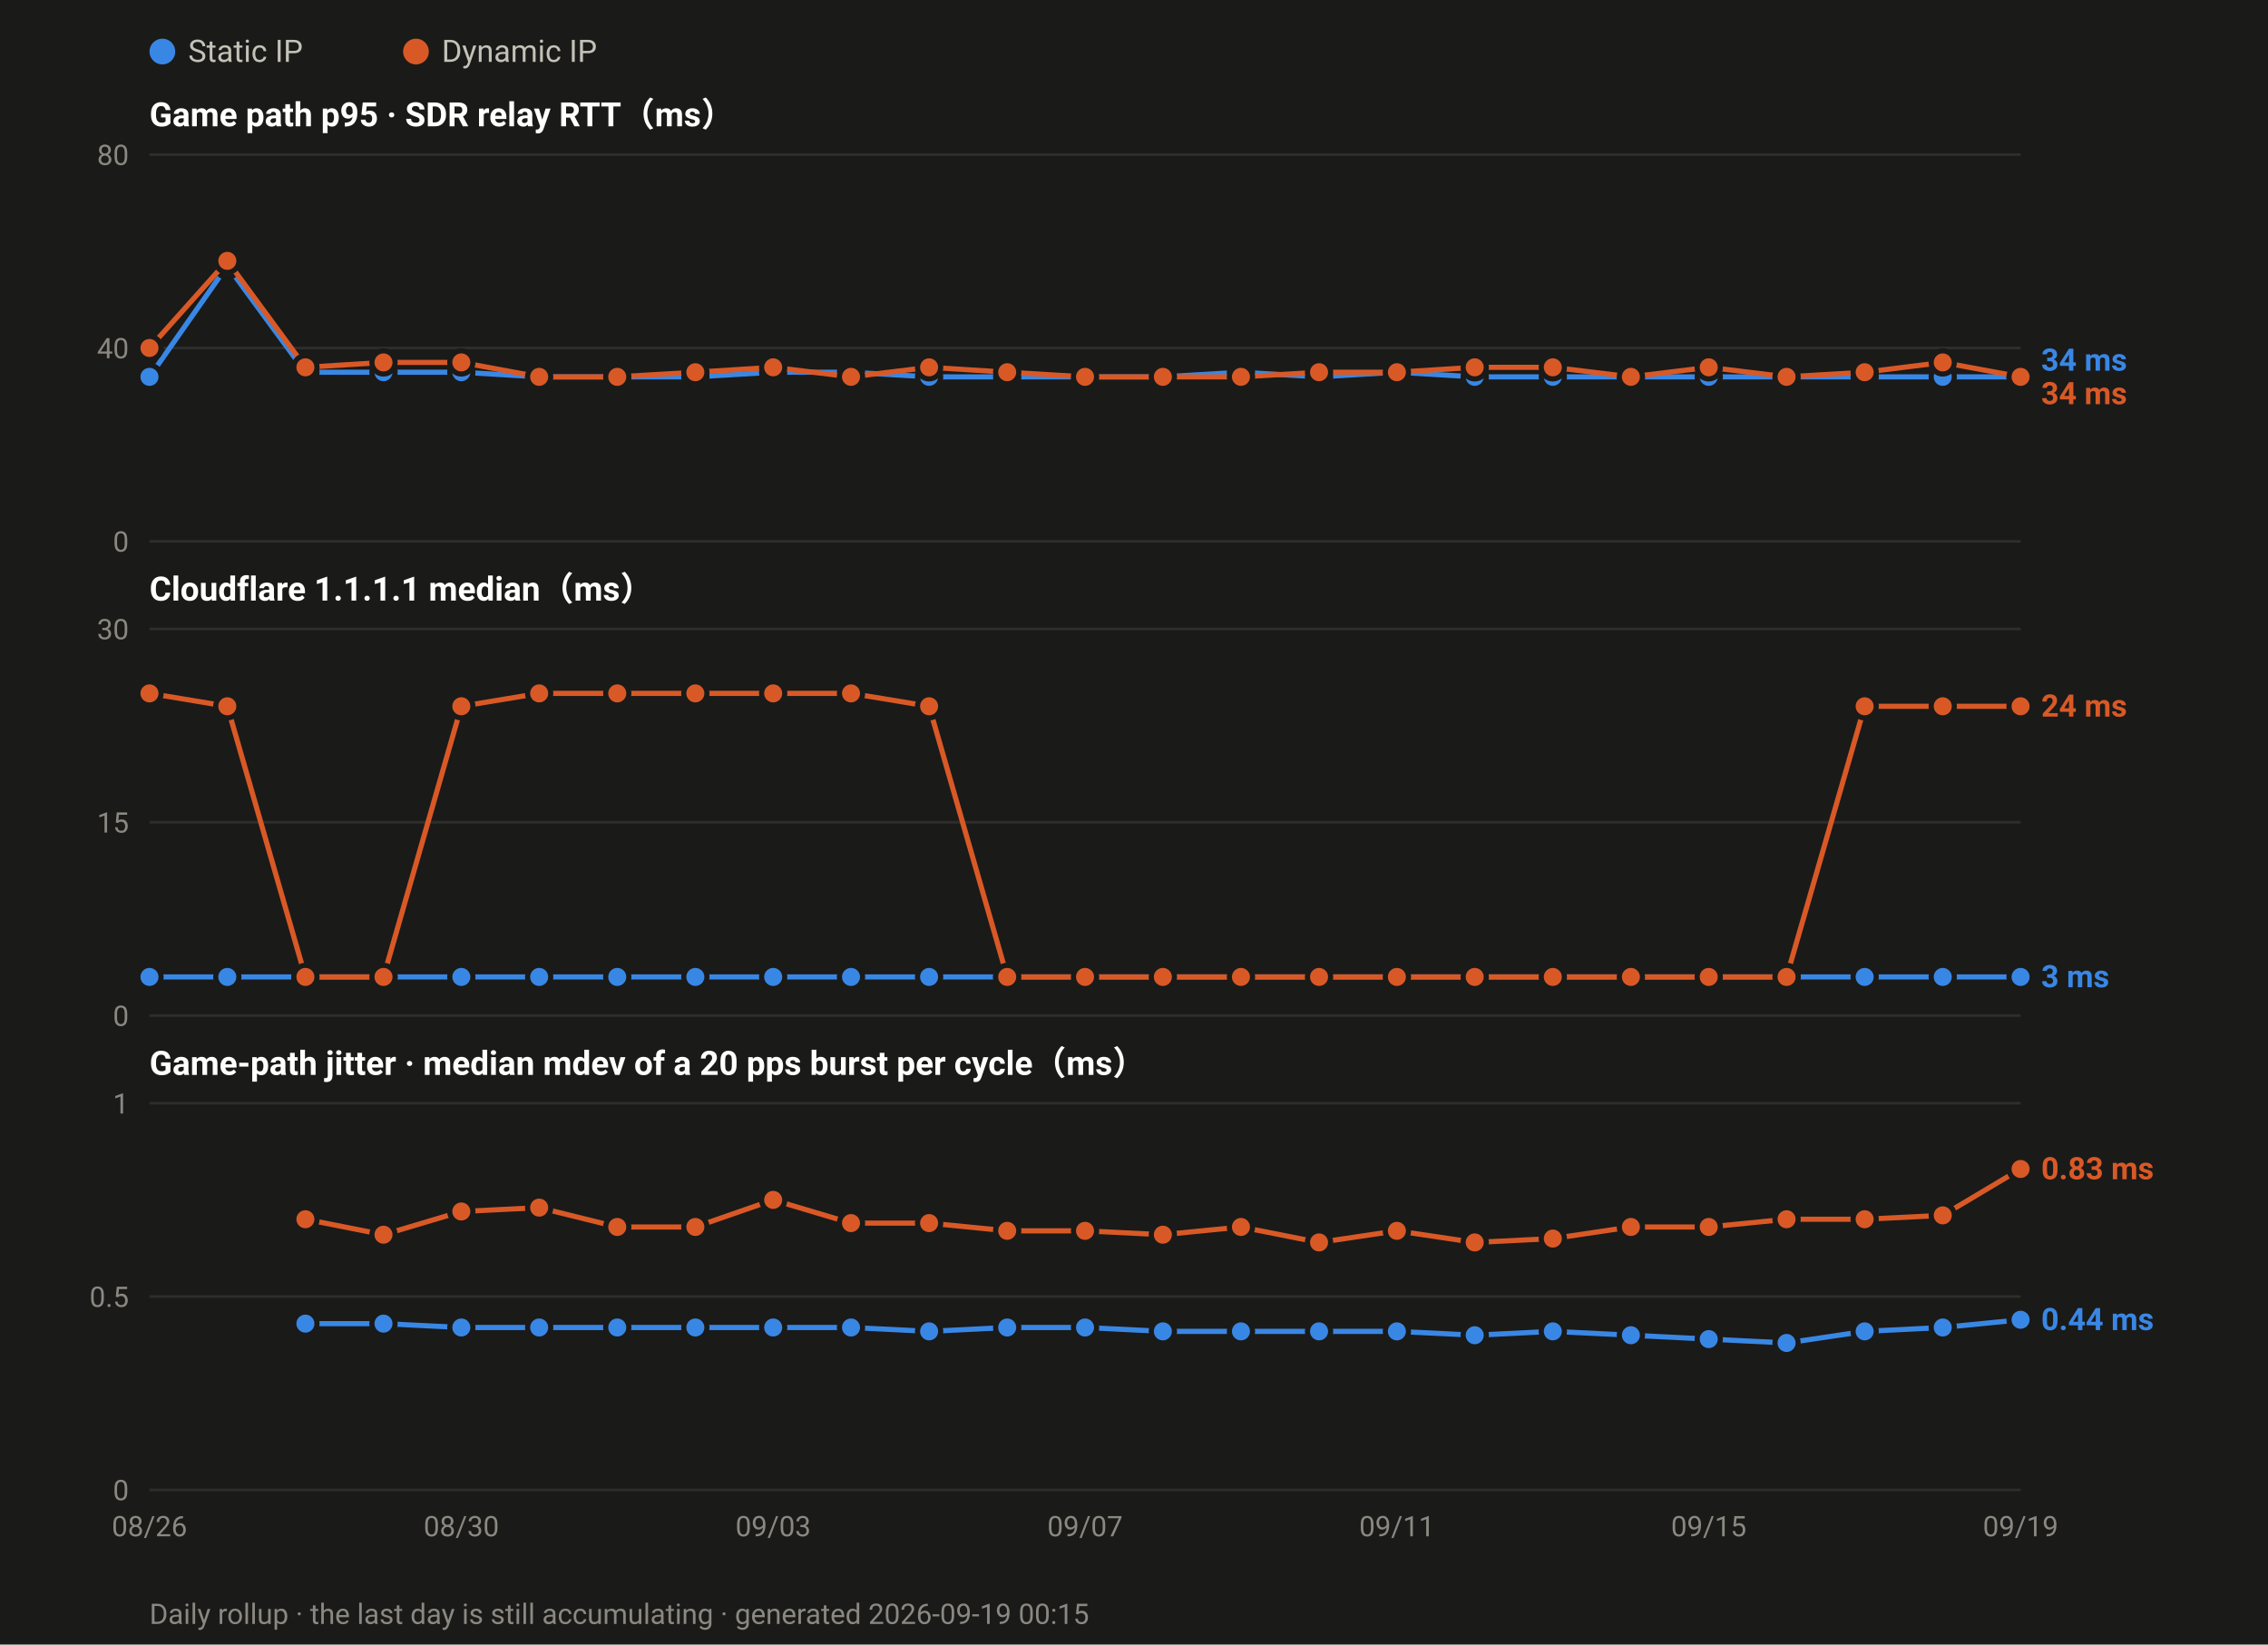
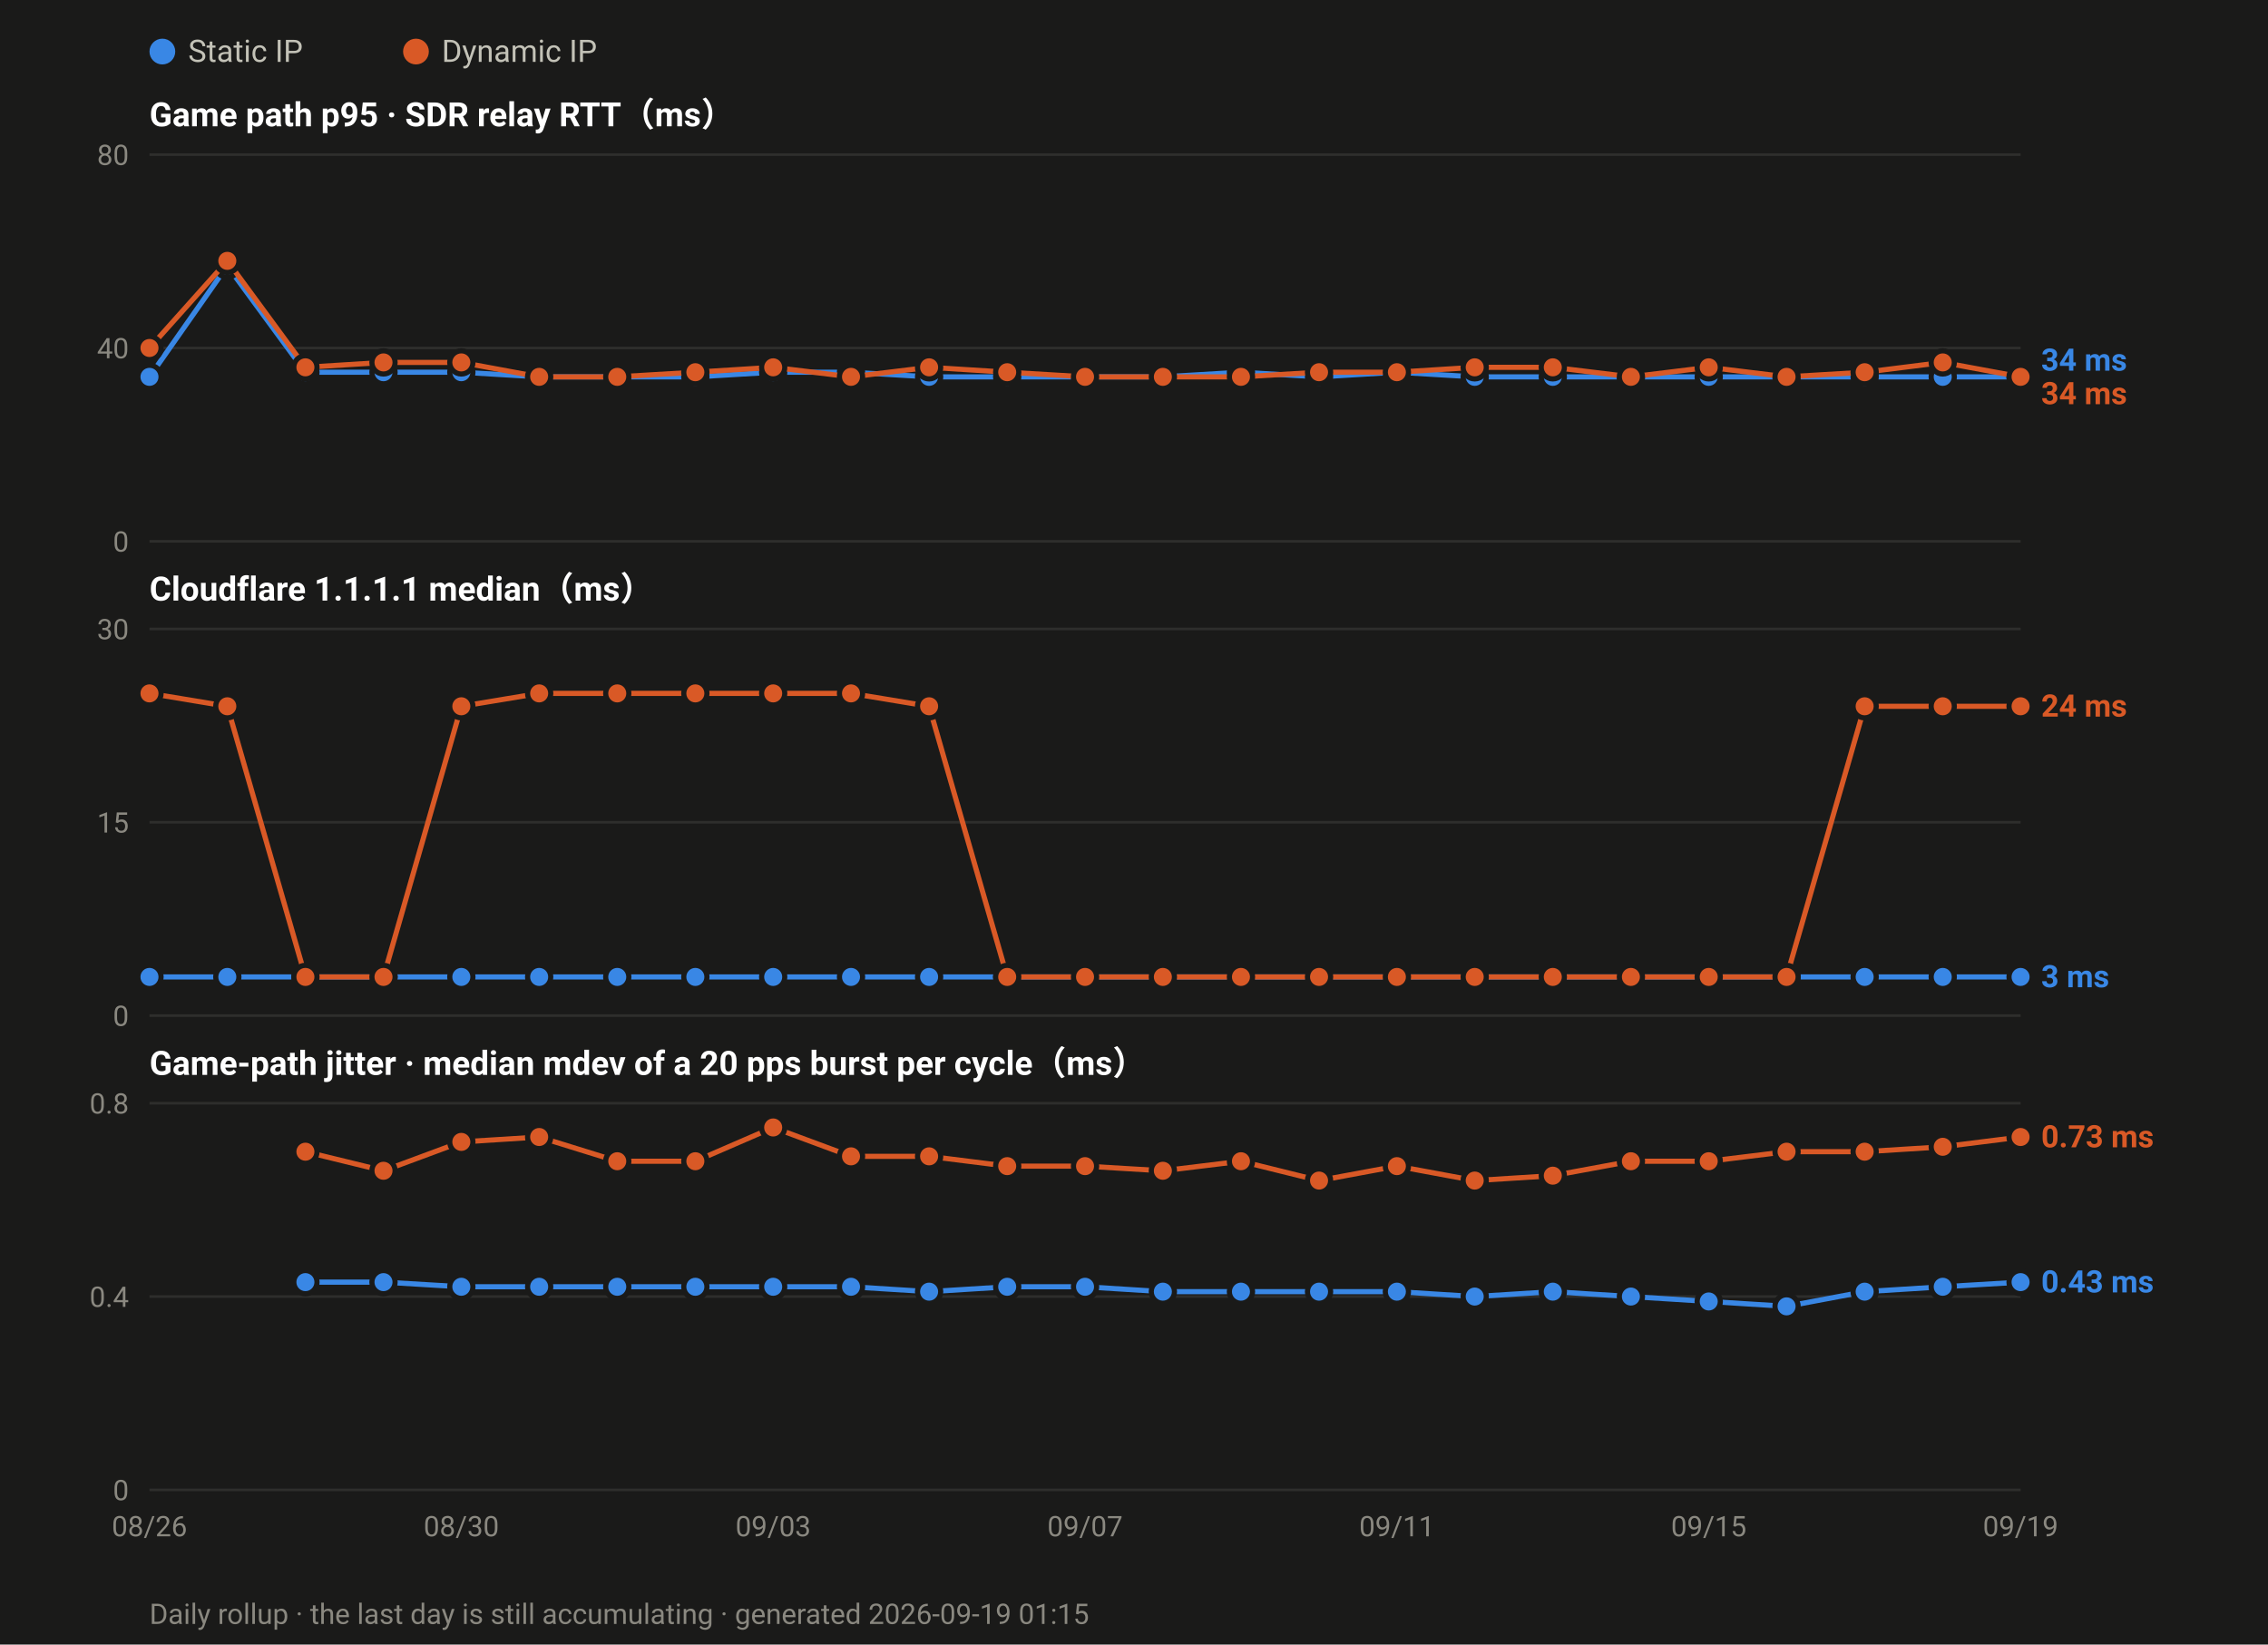
<svg xmlns="http://www.w3.org/2000/svg" width="880" height="638" viewBox="0 0 880 638" font-family="ui-sans-serif,-apple-system,Segoe UI,Roboto,Helvetica,Arial,sans-serif">
  <rect width="880" height="638" fill="#1a1a19" />
  <circle cx="63.0" cy="20" r="5" fill="#3987e5" />
  <text x="73.0" y="24" font-size="12" fill="#c3c2b7">Static IP</text>
  <circle cx="161.4" cy="20" r="5" fill="#d95926" />
  <text x="171.4" y="24" font-size="12" fill="#c3c2b7">Dynamic IP</text>
  <text x="58" y="49.0" font-size="13" font-weight="600" fill="#ffffff">Game path p95 · SDR relay RTT（ms）</text>
  <line x1="58" y1="210.0" x2="784.0" y2="210.0" stroke="#2e2e2c" stroke-width="1" />
  <text x="50" y="214.0" font-size="11" text-anchor="end" fill="#8a8880">0</text>
  <line x1="58" y1="135.0" x2="784.0" y2="135.0" stroke="#2e2e2c" stroke-width="1" />
  <text x="50" y="139.0" font-size="11" text-anchor="end" fill="#8a8880">40</text>
  <line x1="58" y1="60.0" x2="784.0" y2="60.0" stroke="#2e2e2c" stroke-width="1" />
  <text x="50" y="64.0" font-size="11" text-anchor="end" fill="#8a8880">80</text>
  <polyline fill="none" stroke="#3987e5" stroke-width="2" stroke-linejoin="round" points="58.0,146.2 88.2,103.1 118.5,144.4 148.8,144.4 179.0,144.4 209.2,146.2 239.5,146.2 269.8,146.2 300.0,144.4 330.2,144.4 360.5,146.2 390.8,146.2 421.0,146.2 451.2,146.2 481.5,144.4 511.8,146.2 542.0,144.4 572.2,146.2 602.5,146.2 632.8,146.2 663.0,146.2 693.2,146.2 723.5,146.2 753.8,146.2 784.0,146.2" />
  <circle cx="58.0" cy="146.2" r="4.5" fill="#3987e5" stroke="#1a1a19" stroke-width="2" />
  <circle cx="88.2" cy="103.1" r="4.5" fill="#3987e5" stroke="#1a1a19" stroke-width="2" />
  <circle cx="118.5" cy="144.4" r="4.5" fill="#3987e5" stroke="#1a1a19" stroke-width="2" />
  <circle cx="148.8" cy="144.4" r="4.5" fill="#3987e5" stroke="#1a1a19" stroke-width="2" />
  <circle cx="179.0" cy="144.4" r="4.5" fill="#3987e5" stroke="#1a1a19" stroke-width="2" />
  <circle cx="209.2" cy="146.2" r="4.5" fill="#3987e5" stroke="#1a1a19" stroke-width="2" />
  <circle cx="239.5" cy="146.2" r="4.5" fill="#3987e5" stroke="#1a1a19" stroke-width="2" />
  <circle cx="269.8" cy="146.2" r="4.5" fill="#3987e5" stroke="#1a1a19" stroke-width="2" />
  <circle cx="300.0" cy="144.4" r="4.5" fill="#3987e5" stroke="#1a1a19" stroke-width="2" />
  <circle cx="330.2" cy="144.4" r="4.5" fill="#3987e5" stroke="#1a1a19" stroke-width="2" />
  <circle cx="360.5" cy="146.2" r="4.5" fill="#3987e5" stroke="#1a1a19" stroke-width="2" />
  <circle cx="390.8" cy="146.2" r="4.5" fill="#3987e5" stroke="#1a1a19" stroke-width="2" />
  <circle cx="421.0" cy="146.2" r="4.5" fill="#3987e5" stroke="#1a1a19" stroke-width="2" />
  <circle cx="451.2" cy="146.2" r="4.5" fill="#3987e5" stroke="#1a1a19" stroke-width="2" />
  <circle cx="481.5" cy="144.4" r="4.5" fill="#3987e5" stroke="#1a1a19" stroke-width="2" />
  <circle cx="511.8" cy="146.2" r="4.5" fill="#3987e5" stroke="#1a1a19" stroke-width="2" />
  <circle cx="542.0" cy="144.4" r="4.5" fill="#3987e5" stroke="#1a1a19" stroke-width="2" />
  <circle cx="572.2" cy="146.2" r="4.5" fill="#3987e5" stroke="#1a1a19" stroke-width="2" />
  <circle cx="602.5" cy="146.2" r="4.5" fill="#3987e5" stroke="#1a1a19" stroke-width="2" />
  <circle cx="632.8" cy="146.2" r="4.5" fill="#3987e5" stroke="#1a1a19" stroke-width="2" />
  <circle cx="663.0" cy="146.2" r="4.5" fill="#3987e5" stroke="#1a1a19" stroke-width="2" />
  <circle cx="693.2" cy="146.2" r="4.5" fill="#3987e5" stroke="#1a1a19" stroke-width="2" />
  <circle cx="723.5" cy="146.2" r="4.5" fill="#3987e5" stroke="#1a1a19" stroke-width="2" />
  <circle cx="753.8" cy="146.2" r="4.5" fill="#3987e5" stroke="#1a1a19" stroke-width="2" />
  <circle cx="784.0" cy="146.2" r="4.5" fill="#3987e5" stroke="#1a1a19" stroke-width="2" />
  <polyline fill="none" stroke="#d95926" stroke-width="2" stroke-linejoin="round" points="58.0,135.0 88.2,101.2 118.5,142.5 148.8,140.6 179.0,140.6 209.2,146.2 239.5,146.2 269.8,144.4 300.0,142.5 330.2,146.2 360.5,142.5 390.8,144.4 421.0,146.2 451.2,146.2 481.5,146.2 511.8,144.4 542.0,144.4 572.2,142.5 602.5,142.5 632.8,146.2 663.0,142.5 693.2,146.2 723.5,144.4 753.8,140.6 784.0,146.2" />
  <circle cx="58.0" cy="135.0" r="4.5" fill="#d95926" stroke="#1a1a19" stroke-width="2" />
  <circle cx="88.2" cy="101.2" r="4.5" fill="#d95926" stroke="#1a1a19" stroke-width="2" />
  <circle cx="118.5" cy="142.5" r="4.5" fill="#d95926" stroke="#1a1a19" stroke-width="2" />
  <circle cx="148.8" cy="140.6" r="4.5" fill="#d95926" stroke="#1a1a19" stroke-width="2" />
  <circle cx="179.0" cy="140.6" r="4.5" fill="#d95926" stroke="#1a1a19" stroke-width="2" />
  <circle cx="209.2" cy="146.2" r="4.5" fill="#d95926" stroke="#1a1a19" stroke-width="2" />
  <circle cx="239.5" cy="146.2" r="4.5" fill="#d95926" stroke="#1a1a19" stroke-width="2" />
  <circle cx="269.8" cy="144.4" r="4.5" fill="#d95926" stroke="#1a1a19" stroke-width="2" />
  <circle cx="300.0" cy="142.5" r="4.5" fill="#d95926" stroke="#1a1a19" stroke-width="2" />
  <circle cx="330.2" cy="146.2" r="4.5" fill="#d95926" stroke="#1a1a19" stroke-width="2" />
  <circle cx="360.5" cy="142.5" r="4.5" fill="#d95926" stroke="#1a1a19" stroke-width="2" />
  <circle cx="390.8" cy="144.4" r="4.5" fill="#d95926" stroke="#1a1a19" stroke-width="2" />
  <circle cx="421.0" cy="146.2" r="4.5" fill="#d95926" stroke="#1a1a19" stroke-width="2" />
  <circle cx="451.2" cy="146.2" r="4.5" fill="#d95926" stroke="#1a1a19" stroke-width="2" />
  <circle cx="481.5" cy="146.2" r="4.5" fill="#d95926" stroke="#1a1a19" stroke-width="2" />
  <circle cx="511.8" cy="144.4" r="4.5" fill="#d95926" stroke="#1a1a19" stroke-width="2" />
  <circle cx="542.0" cy="144.4" r="4.5" fill="#d95926" stroke="#1a1a19" stroke-width="2" />
  <circle cx="572.2" cy="142.5" r="4.5" fill="#d95926" stroke="#1a1a19" stroke-width="2" />
  <circle cx="602.5" cy="142.5" r="4.5" fill="#d95926" stroke="#1a1a19" stroke-width="2" />
  <circle cx="632.8" cy="146.2" r="4.5" fill="#d95926" stroke="#1a1a19" stroke-width="2" />
  <circle cx="663.0" cy="142.5" r="4.5" fill="#d95926" stroke="#1a1a19" stroke-width="2" />
  <circle cx="693.2" cy="146.2" r="4.5" fill="#d95926" stroke="#1a1a19" stroke-width="2" />
  <circle cx="723.5" cy="144.4" r="4.5" fill="#d95926" stroke="#1a1a19" stroke-width="2" />
  <circle cx="753.8" cy="140.6" r="4.5" fill="#d95926" stroke="#1a1a19" stroke-width="2" />
  <circle cx="784.0" cy="146.2" r="4.5" fill="#d95926" stroke="#1a1a19" stroke-width="2" />
  <text x="792.0" y="143.8" font-size="12" font-weight="600" fill="#3987e5">34 ms</text>
  <text x="792.0" y="156.8" font-size="12" font-weight="600" fill="#d95926">34 ms</text>
  <text x="58" y="233.0" font-size="13" font-weight="600" fill="#ffffff">Cloudflare 1.1.1.1 median（ms）</text>
  <line x1="58" y1="394.0" x2="784.0" y2="394.0" stroke="#2e2e2c" stroke-width="1" />
  <text x="50" y="398.0" font-size="11" text-anchor="end" fill="#8a8880">0</text>
  <line x1="58" y1="319.0" x2="784.0" y2="319.0" stroke="#2e2e2c" stroke-width="1" />
  <text x="50" y="323.0" font-size="11" text-anchor="end" fill="#8a8880">15</text>
  <line x1="58" y1="244.0" x2="784.0" y2="244.0" stroke="#2e2e2c" stroke-width="1" />
  <text x="50" y="248.0" font-size="11" text-anchor="end" fill="#8a8880">30</text>
  <polyline fill="none" stroke="#3987e5" stroke-width="2" stroke-linejoin="round" points="58.0,379.0 88.2,379.0 118.5,379.0 148.8,379.0 179.0,379.0 209.2,379.0 239.5,379.0 269.8,379.0 300.0,379.0 330.2,379.0 360.5,379.0 390.8,379.0 421.0,379.0 451.2,379.0 481.5,379.0 511.8,379.0 542.0,379.0 572.2,379.0 602.5,379.0 632.8,379.0 663.0,379.0 693.2,379.0 723.5,379.0 753.8,379.0 784.0,379.0" />
  <circle cx="58.0" cy="379.0" r="4.5" fill="#3987e5" stroke="#1a1a19" stroke-width="2" />
  <circle cx="88.2" cy="379.0" r="4.5" fill="#3987e5" stroke="#1a1a19" stroke-width="2" />
  <circle cx="118.5" cy="379.0" r="4.5" fill="#3987e5" stroke="#1a1a19" stroke-width="2" />
  <circle cx="148.8" cy="379.0" r="4.5" fill="#3987e5" stroke="#1a1a19" stroke-width="2" />
  <circle cx="179.0" cy="379.0" r="4.5" fill="#3987e5" stroke="#1a1a19" stroke-width="2" />
  <circle cx="209.2" cy="379.0" r="4.5" fill="#3987e5" stroke="#1a1a19" stroke-width="2" />
  <circle cx="239.5" cy="379.0" r="4.5" fill="#3987e5" stroke="#1a1a19" stroke-width="2" />
  <circle cx="269.8" cy="379.0" r="4.5" fill="#3987e5" stroke="#1a1a19" stroke-width="2" />
  <circle cx="300.0" cy="379.0" r="4.5" fill="#3987e5" stroke="#1a1a19" stroke-width="2" />
  <circle cx="330.2" cy="379.0" r="4.5" fill="#3987e5" stroke="#1a1a19" stroke-width="2" />
  <circle cx="360.5" cy="379.0" r="4.5" fill="#3987e5" stroke="#1a1a19" stroke-width="2" />
  <circle cx="390.8" cy="379.0" r="4.5" fill="#3987e5" stroke="#1a1a19" stroke-width="2" />
  <circle cx="421.0" cy="379.0" r="4.5" fill="#3987e5" stroke="#1a1a19" stroke-width="2" />
  <circle cx="451.2" cy="379.0" r="4.5" fill="#3987e5" stroke="#1a1a19" stroke-width="2" />
  <circle cx="481.5" cy="379.0" r="4.5" fill="#3987e5" stroke="#1a1a19" stroke-width="2" />
  <circle cx="511.8" cy="379.0" r="4.5" fill="#3987e5" stroke="#1a1a19" stroke-width="2" />
  <circle cx="542.0" cy="379.0" r="4.5" fill="#3987e5" stroke="#1a1a19" stroke-width="2" />
  <circle cx="572.2" cy="379.0" r="4.5" fill="#3987e5" stroke="#1a1a19" stroke-width="2" />
  <circle cx="602.5" cy="379.0" r="4.5" fill="#3987e5" stroke="#1a1a19" stroke-width="2" />
  <circle cx="632.8" cy="379.0" r="4.5" fill="#3987e5" stroke="#1a1a19" stroke-width="2" />
  <circle cx="663.0" cy="379.0" r="4.5" fill="#3987e5" stroke="#1a1a19" stroke-width="2" />
  <circle cx="693.2" cy="379.0" r="4.5" fill="#3987e5" stroke="#1a1a19" stroke-width="2" />
  <circle cx="723.5" cy="379.0" r="4.5" fill="#3987e5" stroke="#1a1a19" stroke-width="2" />
  <circle cx="753.8" cy="379.0" r="4.5" fill="#3987e5" stroke="#1a1a19" stroke-width="2" />
  <circle cx="784.0" cy="379.0" r="4.5" fill="#3987e5" stroke="#1a1a19" stroke-width="2" />
  <polyline fill="none" stroke="#d95926" stroke-width="2" stroke-linejoin="round" points="58.0,269.0 88.2,274.0 118.5,379.0 148.8,379.0 179.0,274.0 209.2,269.0 239.5,269.0 269.8,269.0 300.0,269.0 330.2,269.0 360.5,274.0 390.8,379.0 421.0,379.0 451.2,379.0 481.5,379.0 511.8,379.0 542.0,379.0 572.2,379.0 602.5,379.0 632.8,379.0 663.0,379.0 693.2,379.0 723.5,274.0 753.8,274.0 784.0,274.0" />
  <circle cx="58.0" cy="269.0" r="4.5" fill="#d95926" stroke="#1a1a19" stroke-width="2" />
  <circle cx="88.2" cy="274.0" r="4.5" fill="#d95926" stroke="#1a1a19" stroke-width="2" />
  <circle cx="118.5" cy="379.0" r="4.5" fill="#d95926" stroke="#1a1a19" stroke-width="2" />
  <circle cx="148.8" cy="379.0" r="4.5" fill="#d95926" stroke="#1a1a19" stroke-width="2" />
  <circle cx="179.0" cy="274.0" r="4.5" fill="#d95926" stroke="#1a1a19" stroke-width="2" />
  <circle cx="209.2" cy="269.0" r="4.5" fill="#d95926" stroke="#1a1a19" stroke-width="2" />
  <circle cx="239.5" cy="269.0" r="4.5" fill="#d95926" stroke="#1a1a19" stroke-width="2" />
  <circle cx="269.8" cy="269.0" r="4.5" fill="#d95926" stroke="#1a1a19" stroke-width="2" />
  <circle cx="300.0" cy="269.0" r="4.5" fill="#d95926" stroke="#1a1a19" stroke-width="2" />
  <circle cx="330.2" cy="269.0" r="4.5" fill="#d95926" stroke="#1a1a19" stroke-width="2" />
  <circle cx="360.5" cy="274.0" r="4.5" fill="#d95926" stroke="#1a1a19" stroke-width="2" />
  <circle cx="390.8" cy="379.0" r="4.5" fill="#d95926" stroke="#1a1a19" stroke-width="2" />
  <circle cx="421.0" cy="379.0" r="4.5" fill="#d95926" stroke="#1a1a19" stroke-width="2" />
  <circle cx="451.2" cy="379.0" r="4.5" fill="#d95926" stroke="#1a1a19" stroke-width="2" />
  <circle cx="481.5" cy="379.0" r="4.5" fill="#d95926" stroke="#1a1a19" stroke-width="2" />
  <circle cx="511.8" cy="379.0" r="4.5" fill="#d95926" stroke="#1a1a19" stroke-width="2" />
  <circle cx="542.0" cy="379.0" r="4.5" fill="#d95926" stroke="#1a1a19" stroke-width="2" />
  <circle cx="572.2" cy="379.0" r="4.5" fill="#d95926" stroke="#1a1a19" stroke-width="2" />
  <circle cx="602.5" cy="379.0" r="4.5" fill="#d95926" stroke="#1a1a19" stroke-width="2" />
  <circle cx="632.8" cy="379.0" r="4.5" fill="#d95926" stroke="#1a1a19" stroke-width="2" />
  <circle cx="663.0" cy="379.0" r="4.5" fill="#d95926" stroke="#1a1a19" stroke-width="2" />
  <circle cx="693.2" cy="379.0" r="4.5" fill="#d95926" stroke="#1a1a19" stroke-width="2" />
  <circle cx="723.5" cy="274.0" r="4.5" fill="#d95926" stroke="#1a1a19" stroke-width="2" />
  <circle cx="753.8" cy="274.0" r="4.5" fill="#d95926" stroke="#1a1a19" stroke-width="2" />
  <circle cx="784.0" cy="274.0" r="4.5" fill="#d95926" stroke="#1a1a19" stroke-width="2" />
  <text x="792.0" y="278.0" font-size="12" font-weight="600" fill="#d95926">24 ms</text>
  <text x="792.0" y="383.0" font-size="12" font-weight="600" fill="#3987e5">3 ms</text>
  <text x="58" y="417.0" font-size="13" font-weight="600" fill="#ffffff">Game-path jitter · median mdev of a 20 pps burst per cycle（ms）</text>
  <line x1="58" y1="578.0" x2="784.0" y2="578.0" stroke="#2e2e2c" stroke-width="1" />
  <text x="50" y="582.0" font-size="11" text-anchor="end" fill="#8a8880">0</text>
  <line x1="58" y1="503.0" x2="784.0" y2="503.0" stroke="#2e2e2c" stroke-width="1" />
-   <text x="50" y="507.0" font-size="11" text-anchor="end" fill="#8a8880">0.5</text>
+   <text x="50" y="507.0" font-size="11" text-anchor="end" fill="#8a8880">0.4</text>
  <line x1="58" y1="428.0" x2="784.0" y2="428.0" stroke="#2e2e2c" stroke-width="1" />
-   <text x="50" y="432.0" font-size="11" text-anchor="end" fill="#8a8880">1</text>
-   <polyline fill="none" stroke="#3987e5" stroke-width="2" stroke-linejoin="round" points="118.5,513.5 148.8,513.5 179.0,515.0 209.2,515.0 239.5,515.0 269.8,515.0 300.0,515.0 330.2,515.0 360.5,516.5 390.8,515.0 421.0,515.0 451.2,516.5 481.5,516.5 511.8,516.5 542.0,516.5 572.2,518.0 602.5,516.5 632.8,518.0 663.0,519.5 693.2,521.0 723.5,516.5 753.8,515.0 784.0,512.0" />
-   <circle cx="118.5" cy="513.5" r="4.5" fill="#3987e5" stroke="#1a1a19" stroke-width="2" />
-   <circle cx="148.8" cy="513.5" r="4.5" fill="#3987e5" stroke="#1a1a19" stroke-width="2" />
-   <circle cx="179.0" cy="515.0" r="4.5" fill="#3987e5" stroke="#1a1a19" stroke-width="2" />
-   <circle cx="209.2" cy="515.0" r="4.5" fill="#3987e5" stroke="#1a1a19" stroke-width="2" />
-   <circle cx="239.5" cy="515.0" r="4.5" fill="#3987e5" stroke="#1a1a19" stroke-width="2" />
-   <circle cx="269.8" cy="515.0" r="4.5" fill="#3987e5" stroke="#1a1a19" stroke-width="2" />
-   <circle cx="300.0" cy="515.0" r="4.5" fill="#3987e5" stroke="#1a1a19" stroke-width="2" />
-   <circle cx="330.2" cy="515.0" r="4.5" fill="#3987e5" stroke="#1a1a19" stroke-width="2" />
-   <circle cx="360.5" cy="516.5" r="4.5" fill="#3987e5" stroke="#1a1a19" stroke-width="2" />
-   <circle cx="390.8" cy="515.0" r="4.5" fill="#3987e5" stroke="#1a1a19" stroke-width="2" />
-   <circle cx="421.0" cy="515.0" r="4.5" fill="#3987e5" stroke="#1a1a19" stroke-width="2" />
-   <circle cx="451.2" cy="516.5" r="4.5" fill="#3987e5" stroke="#1a1a19" stroke-width="2" />
-   <circle cx="481.5" cy="516.5" r="4.5" fill="#3987e5" stroke="#1a1a19" stroke-width="2" />
-   <circle cx="511.8" cy="516.5" r="4.5" fill="#3987e5" stroke="#1a1a19" stroke-width="2" />
-   <circle cx="542.0" cy="516.5" r="4.5" fill="#3987e5" stroke="#1a1a19" stroke-width="2" />
-   <circle cx="572.2" cy="518.0" r="4.5" fill="#3987e5" stroke="#1a1a19" stroke-width="2" />
-   <circle cx="602.5" cy="516.5" r="4.5" fill="#3987e5" stroke="#1a1a19" stroke-width="2" />
-   <circle cx="632.8" cy="518.0" r="4.5" fill="#3987e5" stroke="#1a1a19" stroke-width="2" />
-   <circle cx="663.0" cy="519.5" r="4.5" fill="#3987e5" stroke="#1a1a19" stroke-width="2" />
-   <circle cx="693.2" cy="521.0" r="4.5" fill="#3987e5" stroke="#1a1a19" stroke-width="2" />
-   <circle cx="723.5" cy="516.5" r="4.5" fill="#3987e5" stroke="#1a1a19" stroke-width="2" />
-   <circle cx="753.8" cy="515.0" r="4.5" fill="#3987e5" stroke="#1a1a19" stroke-width="2" />
-   <circle cx="784.0" cy="512.0" r="4.5" fill="#3987e5" stroke="#1a1a19" stroke-width="2" />
-   <polyline fill="none" stroke="#d95926" stroke-width="2" stroke-linejoin="round" points="118.5,473.0 148.8,479.0 179.0,470.0 209.2,468.5 239.5,476.0 269.8,476.0 300.0,465.5 330.2,474.5 360.5,474.5 390.8,477.5 421.0,477.5 451.2,479.0 481.5,476.0 511.8,482.0 542.0,477.5 572.2,482.0 602.5,480.5 632.8,476.0 663.0,476.0 693.2,473.0 723.5,473.0 753.8,471.5 784.0,453.5" />
-   <circle cx="118.5" cy="473.0" r="4.5" fill="#d95926" stroke="#1a1a19" stroke-width="2" />
-   <circle cx="148.8" cy="479.0" r="4.5" fill="#d95926" stroke="#1a1a19" stroke-width="2" />
-   <circle cx="179.0" cy="470.0" r="4.5" fill="#d95926" stroke="#1a1a19" stroke-width="2" />
-   <circle cx="209.2" cy="468.5" r="4.5" fill="#d95926" stroke="#1a1a19" stroke-width="2" />
-   <circle cx="239.5" cy="476.0" r="4.5" fill="#d95926" stroke="#1a1a19" stroke-width="2" />
-   <circle cx="269.8" cy="476.0" r="4.5" fill="#d95926" stroke="#1a1a19" stroke-width="2" />
-   <circle cx="300.0" cy="465.5" r="4.5" fill="#d95926" stroke="#1a1a19" stroke-width="2" />
-   <circle cx="330.2" cy="474.5" r="4.5" fill="#d95926" stroke="#1a1a19" stroke-width="2" />
-   <circle cx="360.5" cy="474.5" r="4.5" fill="#d95926" stroke="#1a1a19" stroke-width="2" />
-   <circle cx="390.8" cy="477.5" r="4.5" fill="#d95926" stroke="#1a1a19" stroke-width="2" />
-   <circle cx="421.0" cy="477.5" r="4.5" fill="#d95926" stroke="#1a1a19" stroke-width="2" />
-   <circle cx="451.2" cy="479.0" r="4.5" fill="#d95926" stroke="#1a1a19" stroke-width="2" />
-   <circle cx="481.5" cy="476.0" r="4.5" fill="#d95926" stroke="#1a1a19" stroke-width="2" />
-   <circle cx="511.8" cy="482.0" r="4.5" fill="#d95926" stroke="#1a1a19" stroke-width="2" />
-   <circle cx="542.0" cy="477.5" r="4.5" fill="#d95926" stroke="#1a1a19" stroke-width="2" />
-   <circle cx="572.2" cy="482.0" r="4.5" fill="#d95926" stroke="#1a1a19" stroke-width="2" />
-   <circle cx="602.5" cy="480.5" r="4.5" fill="#d95926" stroke="#1a1a19" stroke-width="2" />
-   <circle cx="632.8" cy="476.0" r="4.5" fill="#d95926" stroke="#1a1a19" stroke-width="2" />
-   <circle cx="663.0" cy="476.0" r="4.5" fill="#d95926" stroke="#1a1a19" stroke-width="2" />
-   <circle cx="693.2" cy="473.0" r="4.5" fill="#d95926" stroke="#1a1a19" stroke-width="2" />
-   <circle cx="723.5" cy="473.0" r="4.5" fill="#d95926" stroke="#1a1a19" stroke-width="2" />
-   <circle cx="753.8" cy="471.5" r="4.5" fill="#d95926" stroke="#1a1a19" stroke-width="2" />
-   <circle cx="784.0" cy="453.5" r="4.5" fill="#d95926" stroke="#1a1a19" stroke-width="2" />
-   <text x="792.0" y="457.5" font-size="12" font-weight="600" fill="#d95926">0.83 ms</text>
-   <text x="792.0" y="516.0" font-size="12" font-weight="600" fill="#3987e5">0.44 ms</text>
+   <text x="50" y="432.0" font-size="11" text-anchor="end" fill="#8a8880">0.8</text>
+   <polyline fill="none" stroke="#3987e5" stroke-width="2" stroke-linejoin="round" points="118.5,497.4 148.8,497.4 179.0,499.2 209.2,499.2 239.5,499.2 269.8,499.2 300.0,499.2 330.2,499.2 360.5,501.1 390.8,499.2 421.0,499.2 451.2,501.1 481.5,501.1 511.8,501.1 542.0,501.1 572.2,503.0 602.5,501.1 632.8,503.0 663.0,504.9 693.2,506.8 723.5,501.1 753.8,499.2 784.0,497.4" />
+   <circle cx="118.5" cy="497.4" r="4.5" fill="#3987e5" stroke="#1a1a19" stroke-width="2" />
+   <circle cx="148.8" cy="497.4" r="4.5" fill="#3987e5" stroke="#1a1a19" stroke-width="2" />
+   <circle cx="179.0" cy="499.2" r="4.5" fill="#3987e5" stroke="#1a1a19" stroke-width="2" />
+   <circle cx="209.2" cy="499.2" r="4.5" fill="#3987e5" stroke="#1a1a19" stroke-width="2" />
+   <circle cx="239.5" cy="499.2" r="4.5" fill="#3987e5" stroke="#1a1a19" stroke-width="2" />
+   <circle cx="269.8" cy="499.2" r="4.5" fill="#3987e5" stroke="#1a1a19" stroke-width="2" />
+   <circle cx="300.0" cy="499.2" r="4.5" fill="#3987e5" stroke="#1a1a19" stroke-width="2" />
+   <circle cx="330.2" cy="499.2" r="4.5" fill="#3987e5" stroke="#1a1a19" stroke-width="2" />
+   <circle cx="360.5" cy="501.1" r="4.5" fill="#3987e5" stroke="#1a1a19" stroke-width="2" />
+   <circle cx="390.8" cy="499.2" r="4.5" fill="#3987e5" stroke="#1a1a19" stroke-width="2" />
+   <circle cx="421.0" cy="499.2" r="4.5" fill="#3987e5" stroke="#1a1a19" stroke-width="2" />
+   <circle cx="451.2" cy="501.1" r="4.5" fill="#3987e5" stroke="#1a1a19" stroke-width="2" />
+   <circle cx="481.5" cy="501.1" r="4.5" fill="#3987e5" stroke="#1a1a19" stroke-width="2" />
+   <circle cx="511.8" cy="501.1" r="4.5" fill="#3987e5" stroke="#1a1a19" stroke-width="2" />
+   <circle cx="542.0" cy="501.1" r="4.5" fill="#3987e5" stroke="#1a1a19" stroke-width="2" />
+   <circle cx="572.2" cy="503.0" r="4.5" fill="#3987e5" stroke="#1a1a19" stroke-width="2" />
+   <circle cx="602.5" cy="501.1" r="4.5" fill="#3987e5" stroke="#1a1a19" stroke-width="2" />
+   <circle cx="632.8" cy="503.0" r="4.5" fill="#3987e5" stroke="#1a1a19" stroke-width="2" />
+   <circle cx="663.0" cy="504.9" r="4.5" fill="#3987e5" stroke="#1a1a19" stroke-width="2" />
+   <circle cx="693.2" cy="506.8" r="4.5" fill="#3987e5" stroke="#1a1a19" stroke-width="2" />
+   <circle cx="723.5" cy="501.1" r="4.5" fill="#3987e5" stroke="#1a1a19" stroke-width="2" />
+   <circle cx="753.8" cy="499.2" r="4.5" fill="#3987e5" stroke="#1a1a19" stroke-width="2" />
+   <circle cx="784.0" cy="497.4" r="4.5" fill="#3987e5" stroke="#1a1a19" stroke-width="2" />
+   <polyline fill="none" stroke="#d95926" stroke-width="2" stroke-linejoin="round" points="118.5,446.8 148.8,454.2 179.0,443.0 209.2,441.1 239.5,450.5 269.8,450.5 300.0,437.4 330.2,448.6 360.5,448.6 390.8,452.4 421.0,452.4 451.2,454.2 481.5,450.5 511.8,458.0 542.0,452.4 572.2,458.0 602.5,456.1 632.8,450.5 663.0,450.5 693.2,446.8 723.5,446.8 753.8,444.9 784.0,441.1" />
+   <circle cx="118.5" cy="446.8" r="4.5" fill="#d95926" stroke="#1a1a19" stroke-width="2" />
+   <circle cx="148.8" cy="454.2" r="4.5" fill="#d95926" stroke="#1a1a19" stroke-width="2" />
+   <circle cx="179.0" cy="443.0" r="4.5" fill="#d95926" stroke="#1a1a19" stroke-width="2" />
+   <circle cx="209.2" cy="441.1" r="4.5" fill="#d95926" stroke="#1a1a19" stroke-width="2" />
+   <circle cx="239.5" cy="450.5" r="4.5" fill="#d95926" stroke="#1a1a19" stroke-width="2" />
+   <circle cx="269.8" cy="450.5" r="4.5" fill="#d95926" stroke="#1a1a19" stroke-width="2" />
+   <circle cx="300.0" cy="437.4" r="4.5" fill="#d95926" stroke="#1a1a19" stroke-width="2" />
+   <circle cx="330.2" cy="448.6" r="4.5" fill="#d95926" stroke="#1a1a19" stroke-width="2" />
+   <circle cx="360.5" cy="448.6" r="4.5" fill="#d95926" stroke="#1a1a19" stroke-width="2" />
+   <circle cx="390.8" cy="452.4" r="4.5" fill="#d95926" stroke="#1a1a19" stroke-width="2" />
+   <circle cx="421.0" cy="452.4" r="4.5" fill="#d95926" stroke="#1a1a19" stroke-width="2" />
+   <circle cx="451.2" cy="454.2" r="4.5" fill="#d95926" stroke="#1a1a19" stroke-width="2" />
+   <circle cx="481.5" cy="450.5" r="4.5" fill="#d95926" stroke="#1a1a19" stroke-width="2" />
+   <circle cx="511.8" cy="458.0" r="4.5" fill="#d95926" stroke="#1a1a19" stroke-width="2" />
+   <circle cx="542.0" cy="452.4" r="4.5" fill="#d95926" stroke="#1a1a19" stroke-width="2" />
+   <circle cx="572.2" cy="458.0" r="4.5" fill="#d95926" stroke="#1a1a19" stroke-width="2" />
+   <circle cx="602.5" cy="456.1" r="4.5" fill="#d95926" stroke="#1a1a19" stroke-width="2" />
+   <circle cx="632.8" cy="450.5" r="4.5" fill="#d95926" stroke="#1a1a19" stroke-width="2" />
+   <circle cx="663.0" cy="450.5" r="4.5" fill="#d95926" stroke="#1a1a19" stroke-width="2" />
+   <circle cx="693.2" cy="446.8" r="4.5" fill="#d95926" stroke="#1a1a19" stroke-width="2" />
+   <circle cx="723.5" cy="446.8" r="4.5" fill="#d95926" stroke="#1a1a19" stroke-width="2" />
+   <circle cx="753.8" cy="444.9" r="4.5" fill="#d95926" stroke="#1a1a19" stroke-width="2" />
+   <circle cx="784.0" cy="441.1" r="4.5" fill="#d95926" stroke="#1a1a19" stroke-width="2" />
+   <text x="792.0" y="445.1" font-size="12" font-weight="600" fill="#d95926">0.73 ms</text>
+   <text x="792.0" y="501.4" font-size="12" font-weight="600" fill="#3987e5">0.43 ms</text>
  <text x="58.0" y="596.0" font-size="11" text-anchor="middle" fill="#8a8880">08/26</text>
  <text x="179.0" y="596.0" font-size="11" text-anchor="middle" fill="#8a8880">08/30</text>
  <text x="300.0" y="596.0" font-size="11" text-anchor="middle" fill="#8a8880">09/03</text>
  <text x="421.0" y="596.0" font-size="11" text-anchor="middle" fill="#8a8880">09/07</text>
  <text x="542.0" y="596.0" font-size="11" text-anchor="middle" fill="#8a8880">09/11</text>
  <text x="663.0" y="596.0" font-size="11" text-anchor="middle" fill="#8a8880">09/15</text>
  <text x="784.0" y="596.0" font-size="11" text-anchor="middle" fill="#8a8880">09/19</text>
-   <text x="58" y="630" font-size="11" fill="#8a8880">Daily rollup · the last day is still accumulating · generated 2026-09-19 00:15</text>
+   <text x="58" y="630" font-size="11" fill="#8a8880">Daily rollup · the last day is still accumulating · generated 2026-09-19 01:15</text>
</svg>
